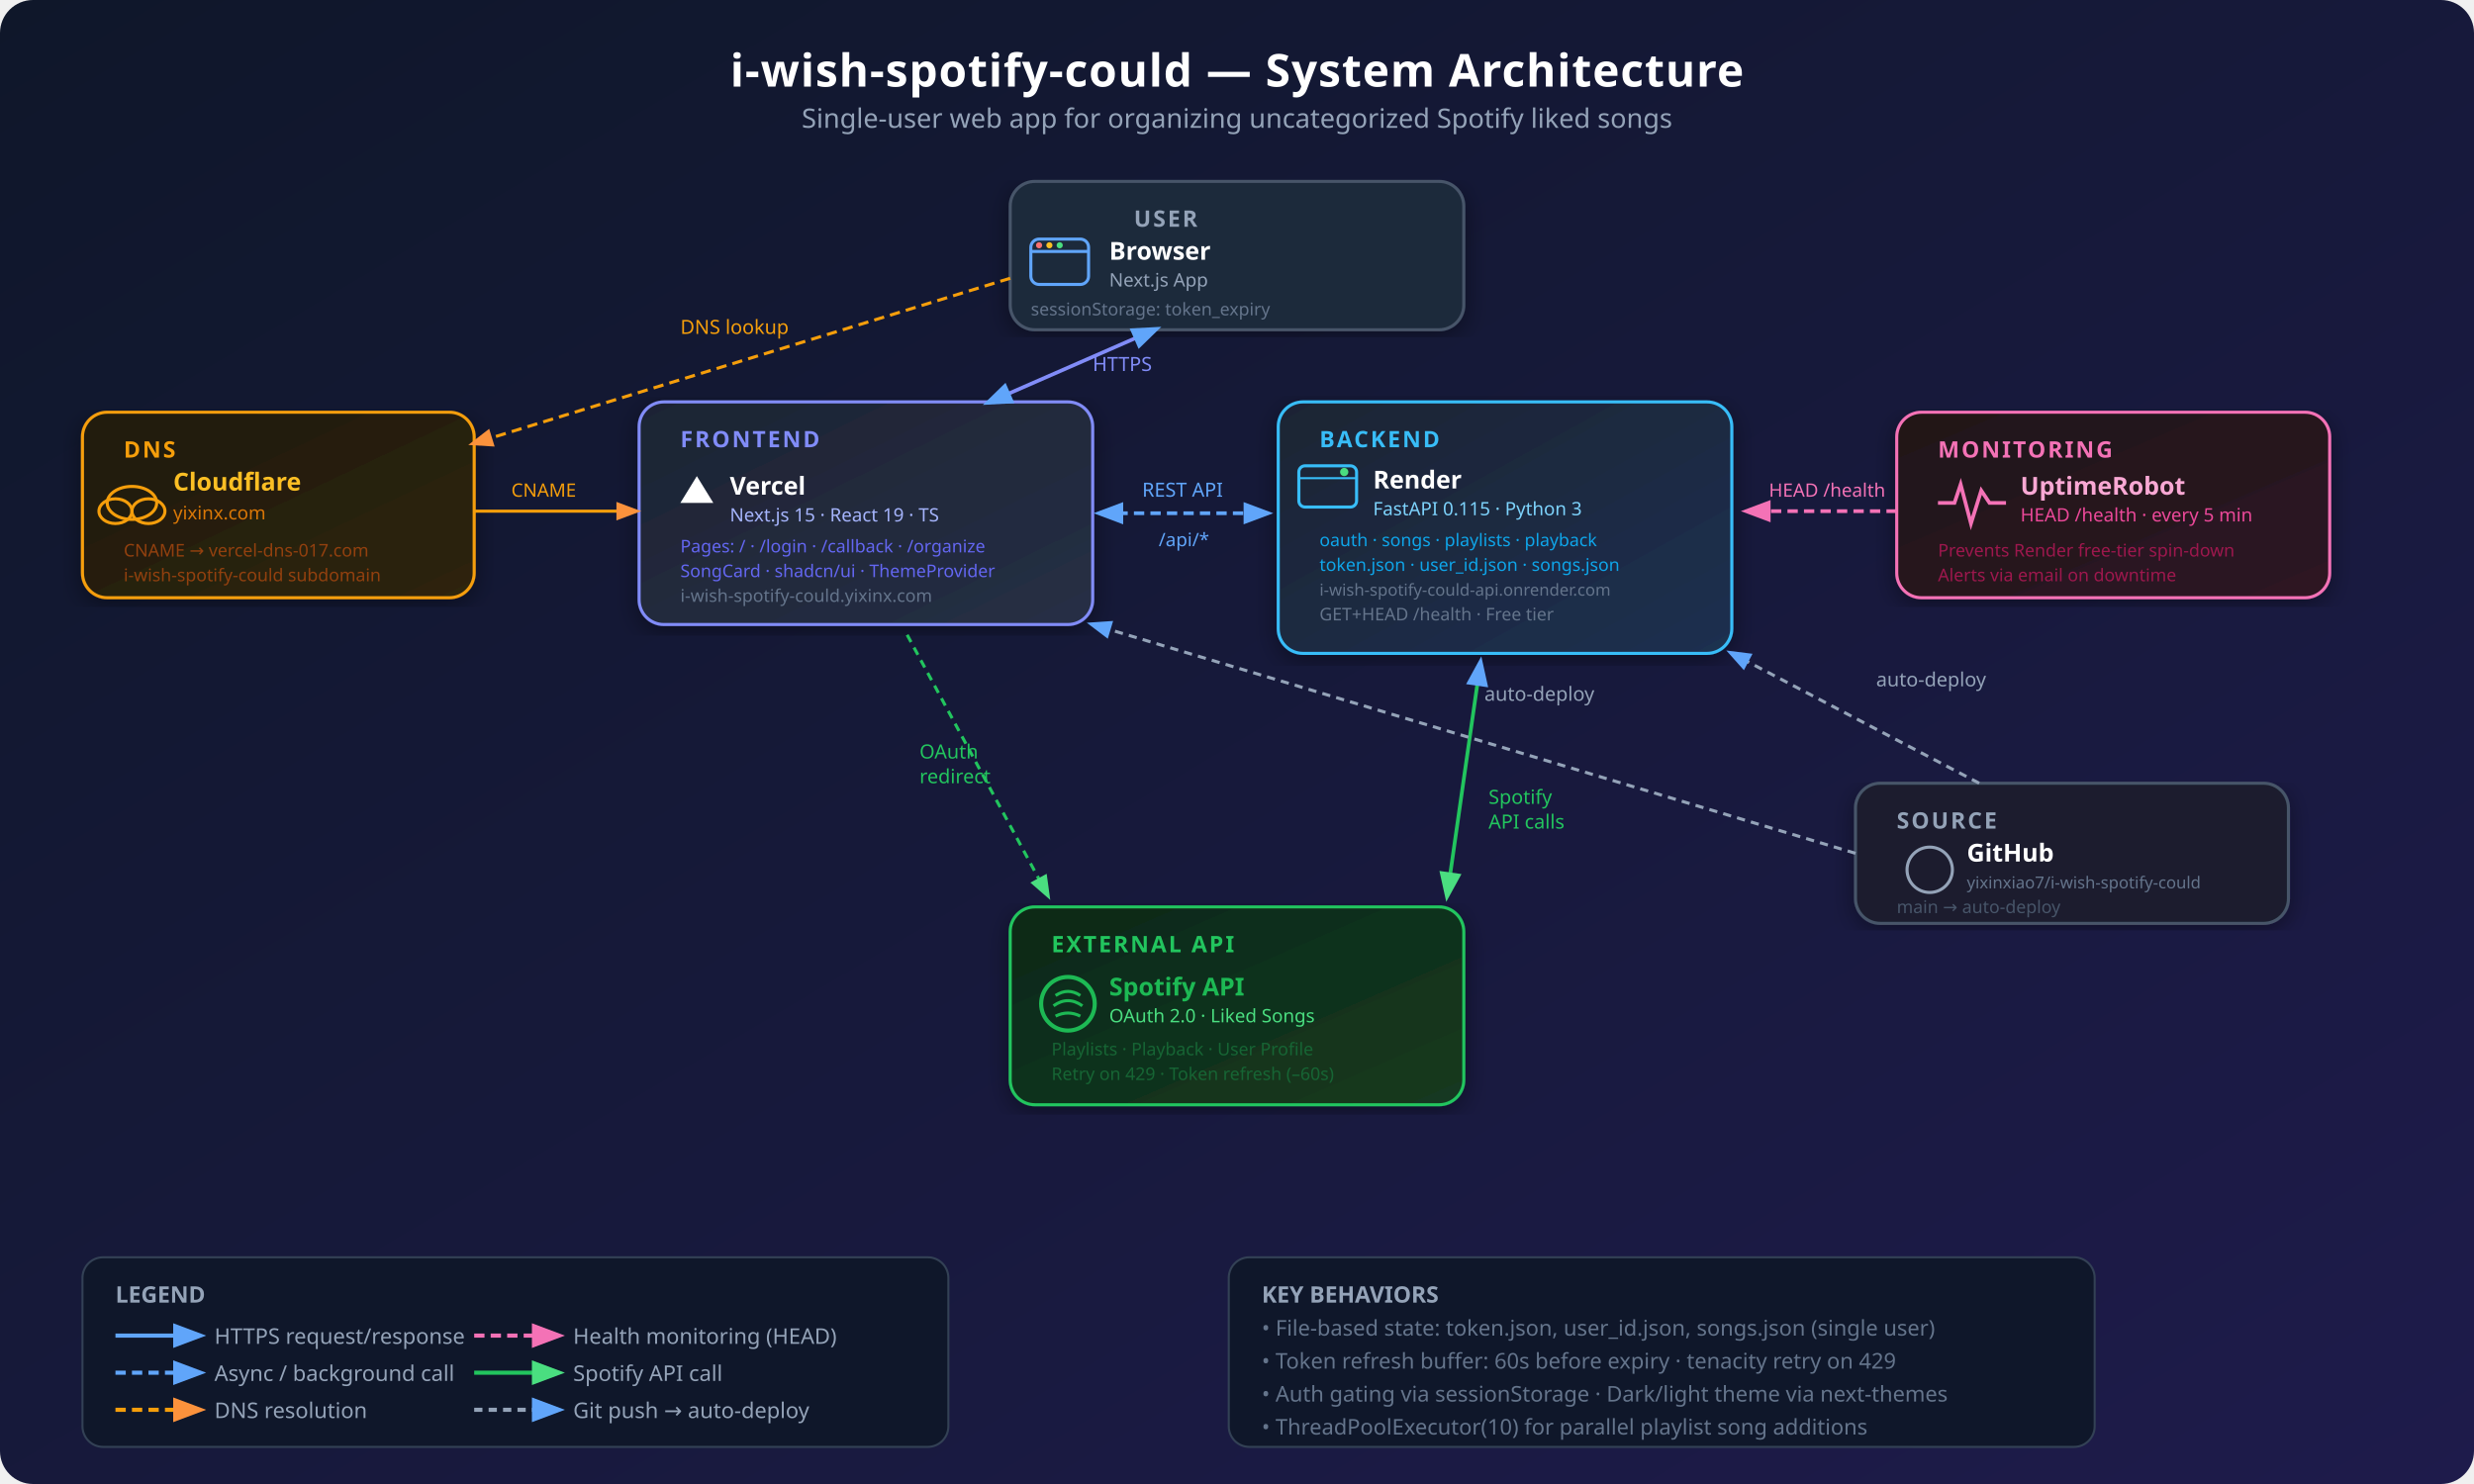
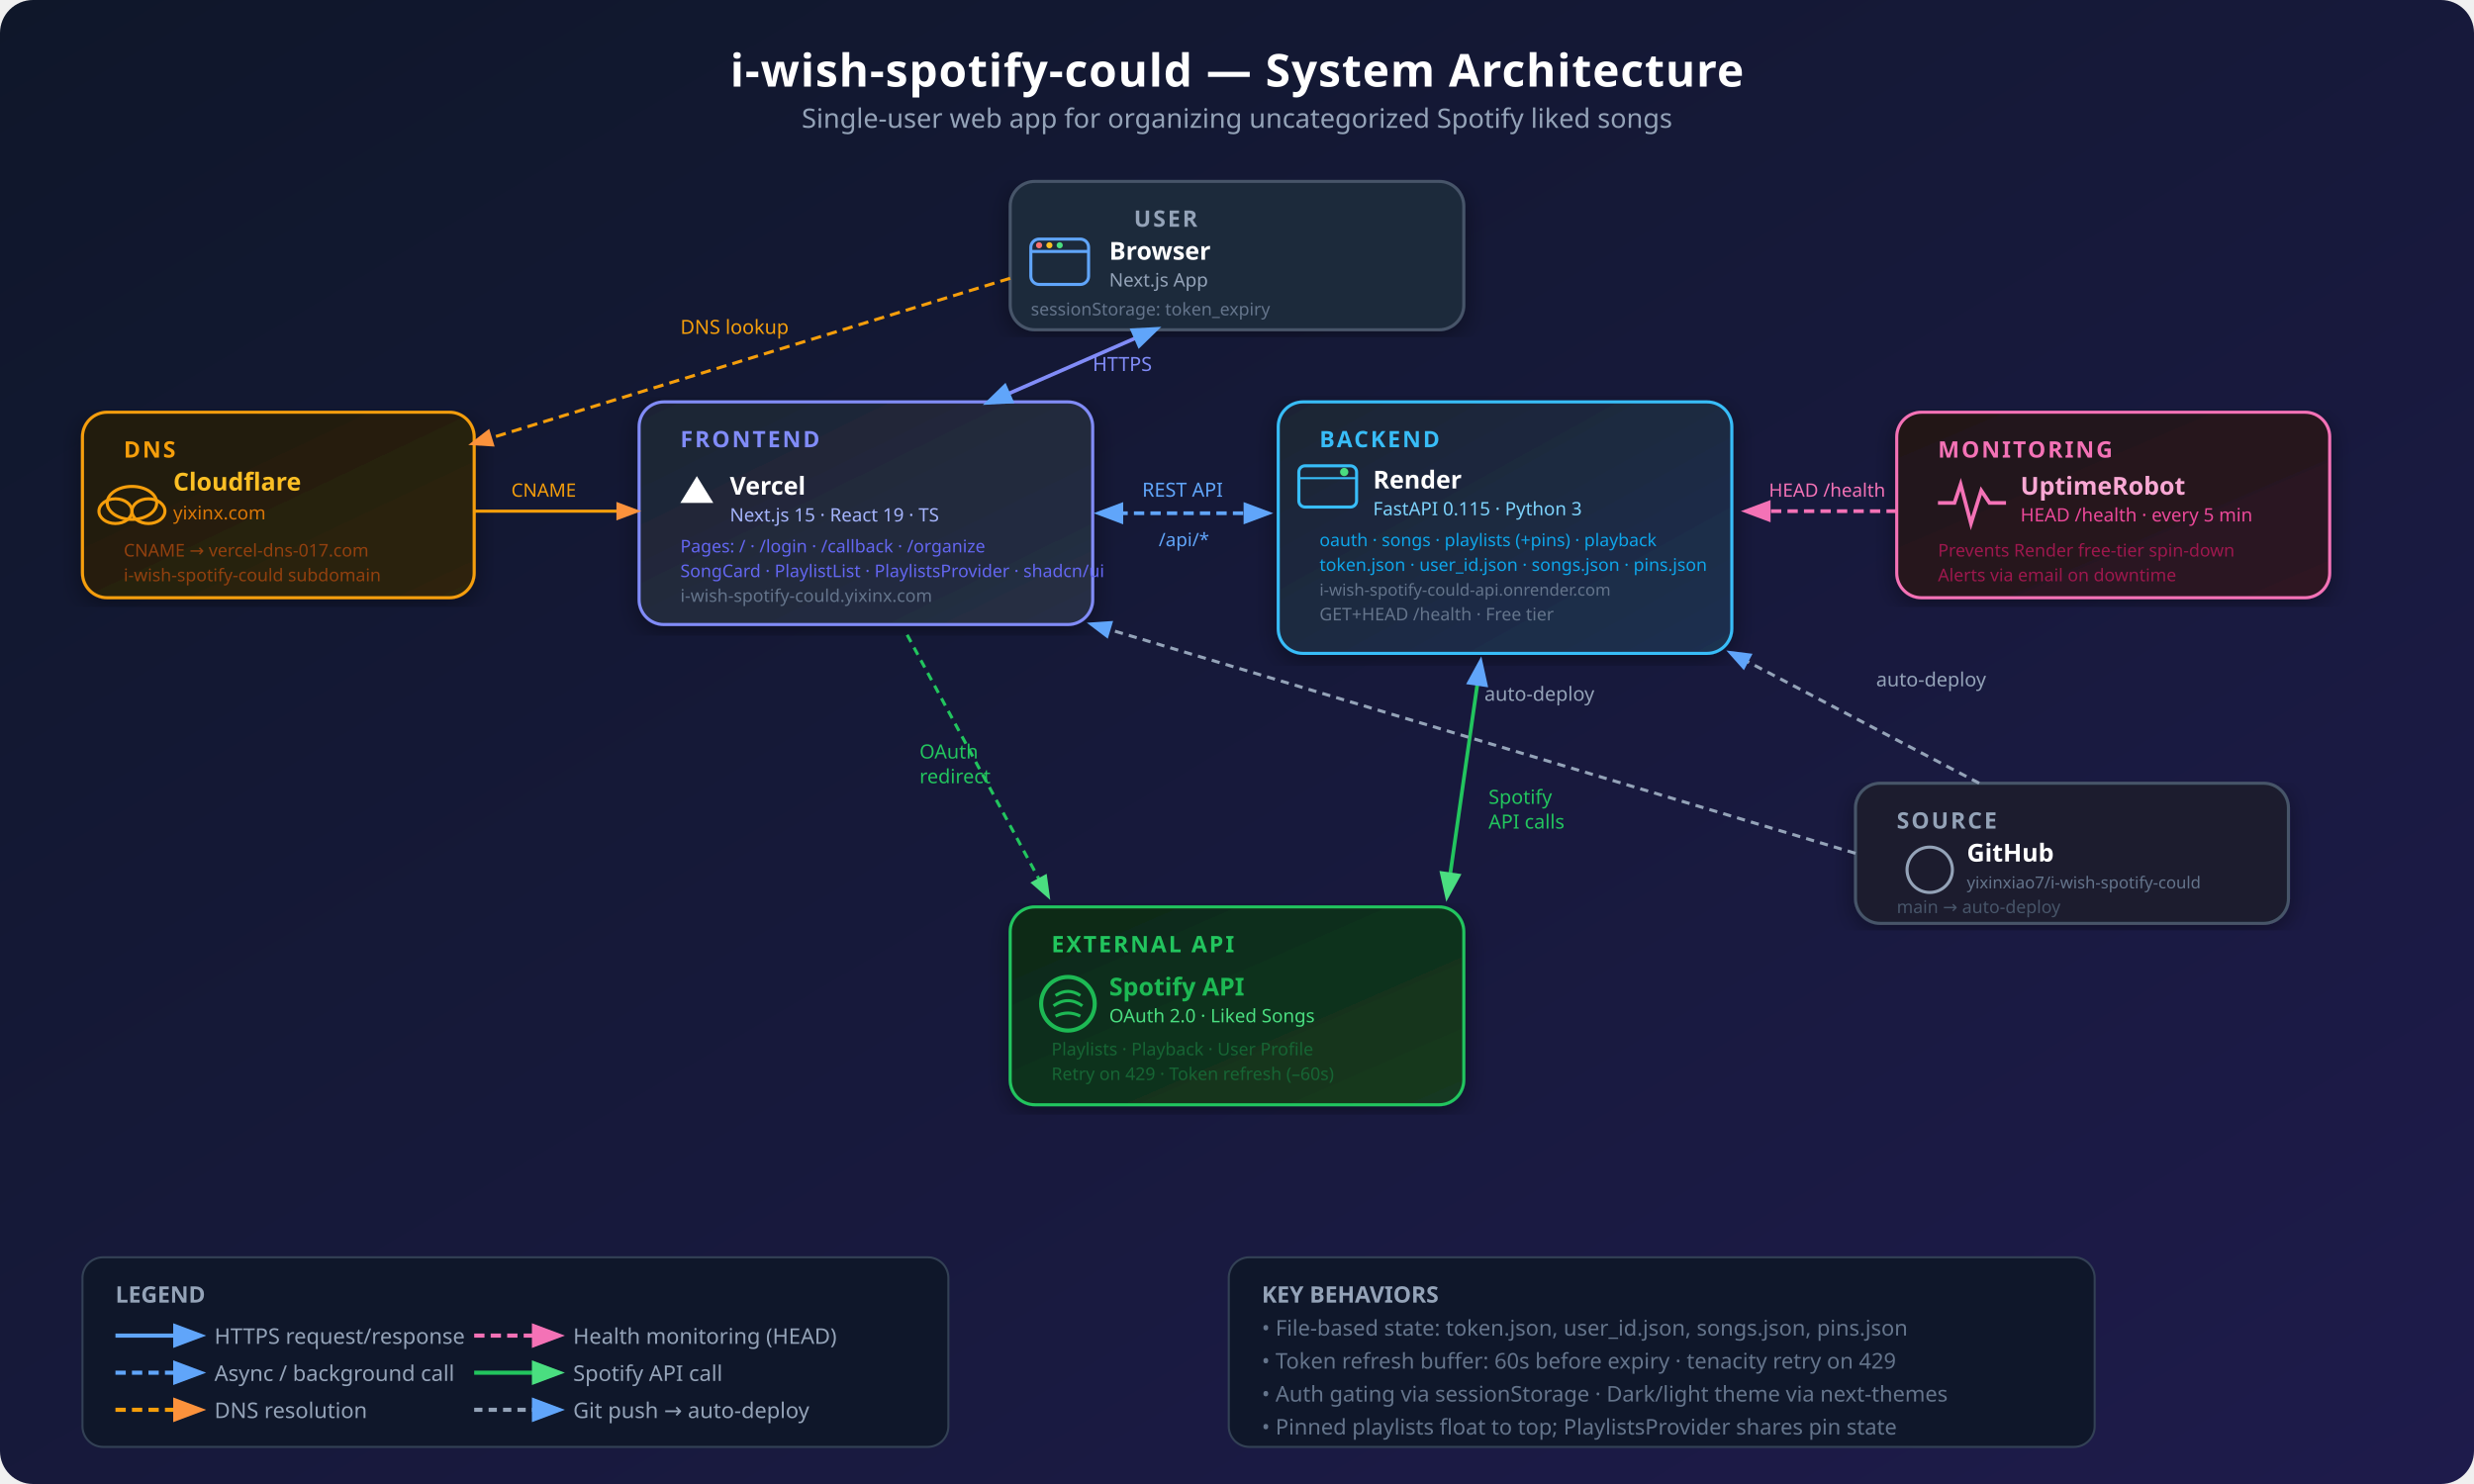
<svg xmlns="http://www.w3.org/2000/svg" viewBox="0 0 1200 720" width="1200" height="720" font-family="'Segoe UI', system-ui, sans-serif">
  <defs>
    <linearGradient id="bgGrad" x1="0%" y1="0%" x2="100%" y2="100%">
      <stop offset="0%" style="stop-color:#0f172a" />
      <stop offset="100%" style="stop-color:#1e1b4b" />
    </linearGradient>
    <linearGradient id="vercelGrad" x1="0%" y1="0%" x2="100%" y2="100%">
      <stop offset="0%" style="stop-color:#1d2433" />
      <stop offset="100%" style="stop-color:#262f45" />
    </linearGradient>
    <linearGradient id="renderGrad" x1="0%" y1="0%" x2="100%" y2="100%">
      <stop offset="0%" style="stop-color:#1c2433" />
      <stop offset="100%" style="stop-color:#1f3050" />
    </linearGradient>
    <linearGradient id="spotifyGrad" x1="0%" y1="0%" x2="100%" y2="100%">
      <stop offset="0%" style="stop-color:#0f2818" />
      <stop offset="100%" style="stop-color:#133a20" />
    </linearGradient>
    <linearGradient id="cfGrad" x1="0%" y1="0%" x2="100%" y2="100%">
      <stop offset="0%" style="stop-color:#1f1a0e" />
      <stop offset="100%" style="stop-color:#2e2510" />
    </linearGradient>
    <linearGradient id="urGrad" x1="0%" y1="0%" x2="100%" y2="100%">
      <stop offset="0%" style="stop-color:#1f1218" />
      <stop offset="100%" style="stop-color:#2e1524" />
    </linearGradient>
    <marker id="arrowBlue" markerWidth="8" markerHeight="8" refX="6" refY="3" orient="auto">
      <path d="M0,0 L0,6 L8,3 z" fill="#60a5fa" />
    </marker>
    <marker id="arrowGreen" markerWidth="8" markerHeight="8" refX="6" refY="3" orient="auto">
      <path d="M0,0 L0,6 L8,3 z" fill="#4ade80" />
    </marker>
    <marker id="arrowOrange" markerWidth="8" markerHeight="8" refX="6" refY="3" orient="auto">
      <path d="M0,0 L0,6 L8,3 z" fill="#fb923c" />
    </marker>
    <marker id="arrowPink" markerWidth="8" markerHeight="8" refX="6" refY="3" orient="auto">
      <path d="M0,0 L0,6 L8,3 z" fill="#f472b6" />
    </marker>
    <marker id="arrowBlueBack" markerWidth="8" markerHeight="8" refX="2" refY="3" orient="auto">
      <path d="M8,0 L8,6 L0,3 z" fill="#60a5fa" />
    </marker>
    <filter id="glow">
      <feGaussianBlur stdDeviation="2" result="coloredBlur" />
      <feMerge>
        <feMergeNode in="coloredBlur" />
        <feMergeNode in="SourceGraphic" />
      </feMerge>
    </filter>
    <filter id="softShadow" x="-5%" y="-5%" width="110%" height="110%">
      <feDropShadow dx="0" dy="3" stdDeviation="6" flood-color="#000" flood-opacity="0.4" />
    </filter>
  </defs>
  <rect width="1200" height="720" fill="url(#bgGrad)" rx="16" />
  <text x="600" y="42" text-anchor="middle" font-size="22" font-weight="700" fill="white" letter-spacing="0.5">i-wish-spotify-could — System Architecture</text>
  <text x="600" y="62" text-anchor="middle" font-size="13" fill="#94a3b8">Single-user web app for organizing uncategorized Spotify liked songs</text>
  <g filter="url(#softShadow)">
    <rect x="490" y="88" width="220" height="72" rx="12" fill="#1e293b" stroke="#475569" stroke-width="1.5" />
  </g>
  <text x="550" y="110" font-size="11" fill="#94a3b8" font-weight="600" letter-spacing="1">USER</text>
  <rect x="500" y="116" width="28" height="22" rx="4" fill="none" stroke="#60a5fa" stroke-width="1.5" />
  <line x1="500" y1="122" x2="528" y2="122" stroke="#60a5fa" stroke-width="1.5" />
  <circle cx="504" cy="119" r="1.5" fill="#f87171" />
  <circle cx="509" cy="119" r="1.5" fill="#fbbf24" />
  <circle cx="514" cy="119" r="1.5" fill="#4ade80" />
  <text x="538" y="126" font-size="12" font-weight="700" fill="white">Browser</text>
  <text x="538" y="139" font-size="9" fill="#94a3b8">Next.js App</text>
  <text x="500" y="153" font-size="8.5" fill="#64748b">sessionStorage: token_expiry</text>
  <g filter="url(#softShadow)">
    <rect x="40" y="200" width="190" height="90" rx="12" fill="url(#cfGrad)" stroke="#f59e0b" stroke-width="1.5" />
  </g>
  <text x="60" y="222" font-size="11" fill="#f59e0b" font-weight="600" letter-spacing="1">DNS</text>
  <ellipse cx="64" cy="244" rx="12" ry="8" fill="none" stroke="#f59e0b" stroke-width="1.5" />
  <ellipse cx="56" cy="248" rx="8" ry="6" fill="none" stroke="#f59e0b" stroke-width="1.5" />
  <ellipse cx="72" cy="248" rx="8" ry="6" fill="none" stroke="#f59e0b" stroke-width="1.5" />
  <text x="84" y="238" font-size="12" font-weight="700" fill="#fbbf24">Cloudflare</text>
  <text x="84" y="252" font-size="9" fill="#d97706">yixinx.com</text>
  <text x="60" y="270" font-size="8.5" fill="#92400e">CNAME → vercel-dns-017.com</text>
  <text x="60" y="282" font-size="8.5" fill="#92400e">i-wish-spotify-could subdomain</text>
  <g filter="url(#softShadow)">
    <rect x="310" y="195" width="220" height="108" rx="12" fill="url(#vercelGrad)" stroke="#818cf8" stroke-width="1.5" />
  </g>
  <text x="330" y="217" font-size="11" fill="#818cf8" font-weight="600" letter-spacing="1">FRONTEND</text>
  <polygon points="330,244 346,244 338,231" fill="white" />
  <text x="354" y="240" font-size="12" font-weight="700" fill="white">Vercel</text>
  <text x="354" y="253" font-size="9" fill="#a5b4fc">Next.js 15 · React 19 · TS</text>
  <text x="330" y="268" font-size="8.5" fill="#6366f1">Pages: / · /login · /callback · /organize</text>
-   <text x="330" y="280" font-size="8.5" fill="#6366f1">SongCard · shadcn/ui · ThemeProvider</text>
+   <text x="330" y="280" font-size="8.5" fill="#6366f1">SongCard · PlaylistList · PlaylistsProvider · shadcn/ui</text>
  <text x="330" y="292" font-size="8.5" fill="#64748b">i-wish-spotify-could.yixinx.com</text>
  <g filter="url(#softShadow)">
    <rect x="620" y="195" width="220" height="122" rx="12" fill="url(#renderGrad)" stroke="#38bdf8" stroke-width="1.5" />
  </g>
  <text x="640" y="217" font-size="11" fill="#38bdf8" font-weight="600" letter-spacing="1">BACKEND</text>
  <rect x="630" y="226" width="28" height="20" rx="3" fill="none" stroke="#38bdf8" stroke-width="1.5" />
  <line x1="630" y1="232" x2="658" y2="232" stroke="#38bdf8" stroke-width="1" />
  <circle cx="652" cy="229" r="2" fill="#4ade80" />
  <text x="666" y="237" font-size="12" font-weight="700" fill="white">Render</text>
  <text x="666" y="250" font-size="9" fill="#7dd3fc">FastAPI 0.115 · Python 3</text>
-   <text x="640" y="265" font-size="8.5" fill="#0ea5e9">oauth · songs · playlists · playback</text>
-   <text x="640" y="277" font-size="8.5" fill="#0ea5e9">token.json · user_id.json · songs.json</text>
+   <text x="640" y="265" font-size="8.5" fill="#0ea5e9">oauth · songs · playlists (+pins) · playback</text>
+   <text x="640" y="277" font-size="8.5" fill="#0ea5e9">token.json · user_id.json · songs.json · pins.json</text>
  <text x="640" y="289" font-size="8" fill="#64748b">i-wish-spotify-could-api.onrender.com</text>
  <text x="640" y="301" font-size="8.5" fill="#64748b">GET+HEAD /health · Free tier</text>
  <g filter="url(#softShadow)">
    <rect x="490" y="440" width="220" height="96" rx="12" fill="url(#spotifyGrad)" stroke="#22c55e" stroke-width="1.5" />
  </g>
  <text x="510" y="462" font-size="11" fill="#22c55e" font-weight="600" letter-spacing="1">EXTERNAL API</text>
  <circle cx="518" cy="487" r="13" fill="none" stroke="#1db954" stroke-width="2" />
  <path d="M512,483 Q518,479 524,483" stroke="#1db954" stroke-width="1.5" fill="none" />
  <path d="M511,488 Q518,483 525,488" stroke="#1db954" stroke-width="1.5" fill="none" />
  <path d="M512,493 Q518,490 524,493" stroke="#1db954" stroke-width="1.5" fill="none" />
  <text x="538" y="483" font-size="12" font-weight="700" fill="#1db954">Spotify API</text>
  <text x="538" y="496" font-size="9" fill="#4ade80">OAuth 2.0 · Liked Songs</text>
  <text x="510" y="512" font-size="8.5" fill="#166534">Playlists · Playback · User Profile</text>
  <text x="510" y="524" font-size="8.5" fill="#166534">Retry on 429 · Token refresh (–60s)</text>
  <g filter="url(#softShadow)">
    <rect x="920" y="200" width="210" height="90" rx="12" fill="url(#urGrad)" stroke="#f472b6" stroke-width="1.5" />
  </g>
  <text x="940" y="222" font-size="11" fill="#f472b6" font-weight="600" letter-spacing="1">MONITORING</text>
  <polyline points="940,244 948,244 951,235 956,254 961,238 965,244 973,244" stroke="#f472b6" stroke-width="1.8" fill="none" />
  <text x="980" y="240" font-size="12" font-weight="700" fill="#f9a8d4">UptimeRobot</text>
  <text x="980" y="253" font-size="9" fill="#ec4899">HEAD /health · every 5 min</text>
  <text x="940" y="270" font-size="8.5" fill="#9d174d">Prevents Render free-tier spin-down</text>
  <text x="940" y="282" font-size="8.5" fill="#9d174d">Alerts via email on downtime</text>
  <g filter="url(#softShadow)">
    <rect x="900" y="380" width="210" height="68" rx="12" fill="#1a1f2e" stroke="#475569" stroke-width="1.5" />
  </g>
  <text x="920" y="402" font-size="11" fill="#94a3b8" font-weight="600" letter-spacing="1">SOURCE</text>
  <circle cx="936" cy="422" r="11" fill="none" stroke="#94a3b8" stroke-width="1.5" />
  <text x="954" y="418" font-size="12" font-weight="700" fill="white">GitHub</text>
  <text x="954" y="431" font-size="8" fill="#64748b">yixinxiao7/i-wish-spotify-could</text>
  <text x="920" y="443" font-size="8.5" fill="#475569">main → auto-deploy</text>
  <line x1="490" y1="135" x2="230" y2="215" stroke="#f59e0b" stroke-width="1.5" stroke-dasharray="5,3" marker-end="url(#arrowOrange)" />
  <text x="330" y="162" font-size="9.5" fill="#f59e0b">DNS lookup</text>
  <line x1="230" y1="248" x2="308" y2="248" stroke="#f59e0b" stroke-width="1.5" marker-end="url(#arrowOrange)" />
  <text x="248" y="241" font-size="9" fill="#f59e0b">CNAME</text>
  <line x1="560" y1="160" x2="480" y2="195" stroke="#818cf8" stroke-width="1.8" marker-end="url(#arrowBlue)" marker-start="url(#arrowBlueBack)" />
  <text x="530" y="180" font-size="9.5" fill="#818cf8">HTTPS</text>
  <line x1="534" y1="249" x2="614" y2="249" stroke="#60a5fa" stroke-width="1.8" stroke-dasharray="5,3" marker-end="url(#arrowBlue)" marker-start="url(#arrowBlueBack)" />
  <text x="554" y="241" font-size="9.5" fill="#60a5fa">REST API</text>
  <text x="562" y="265" font-size="9" fill="#60a5fa">/api/*</text>
  <line x1="718" y1="322" x2="702" y2="434" stroke="#22c55e" stroke-width="1.8" marker-end="url(#arrowGreen)" marker-start="url(#arrowBlueBack)" />
  <text x="722" y="390" font-size="9.5" fill="#22c55e">Spotify</text>
  <text x="722" y="402" font-size="9.5" fill="#22c55e">API calls</text>
  <line x1="440" y1="308" x2="508" y2="434" stroke="#22c55e" stroke-width="1.5" stroke-dasharray="4,3" marker-end="url(#arrowGreen)" />
  <text x="446" y="368" font-size="9.5" fill="#22c55e">OAuth</text>
  <text x="446" y="380" font-size="9.5" fill="#22c55e">redirect</text>
  <line x1="920" y1="248" x2="848" y2="248" stroke="#f472b6" stroke-width="1.8" stroke-dasharray="5,3" marker-end="url(#arrowPink)" />
  <text x="858" y="241" font-size="9" fill="#f472b6">HEAD /health</text>
  <line x1="960" y1="380" x2="840" y2="317" stroke="#94a3b8" stroke-width="1.5" stroke-dasharray="4,3" marker-end="url(#arrowBlue)" />
  <text x="910" y="333" font-size="9.5" fill="#94a3b8">auto-deploy</text>
  <line x1="900" y1="414" x2="530" y2="303" stroke="#94a3b8" stroke-width="1.5" stroke-dasharray="4,3" marker-end="url(#arrowBlue)" />
  <text x="720" y="340" font-size="9.5" fill="#94a3b8">auto-deploy</text>
  <rect x="40" y="610" width="420" height="92" rx="10" fill="#0f172a" stroke="#334155" stroke-width="1" />
  <text x="56" y="632" font-size="11" fill="#94a3b8" font-weight="600">LEGEND</text>
  <line x1="56" y1="648" x2="96" y2="648" stroke="#60a5fa" stroke-width="2" marker-end="url(#arrowBlue)" />
  <text x="104" y="652" font-size="10.5" fill="#94a3b8">HTTPS request/response</text>
  <line x1="56" y1="666" x2="96" y2="666" stroke="#60a5fa" stroke-width="2" stroke-dasharray="5,3" marker-end="url(#arrowBlue)" />
  <text x="104" y="670" font-size="10.5" fill="#94a3b8">Async / background call</text>
  <line x1="56" y1="684" x2="96" y2="684" stroke="#f59e0b" stroke-width="2" stroke-dasharray="5,3" marker-end="url(#arrowOrange)" />
  <text x="104" y="688" font-size="10.5" fill="#94a3b8">DNS resolution</text>
  <line x1="230" y1="648" x2="270" y2="648" stroke="#f472b6" stroke-width="2" stroke-dasharray="5,3" marker-end="url(#arrowPink)" />
  <text x="278" y="652" font-size="10.5" fill="#94a3b8">Health monitoring (HEAD)</text>
  <line x1="230" y1="666" x2="270" y2="666" stroke="#22c55e" stroke-width="2" marker-end="url(#arrowGreen)" />
  <text x="278" y="670" font-size="10.5" fill="#94a3b8">Spotify API call</text>
  <line x1="230" y1="684" x2="270" y2="684" stroke="#94a3b8" stroke-width="2" stroke-dasharray="4,3" marker-end="url(#arrowBlue)" />
  <text x="278" y="688" font-size="10.5" fill="#94a3b8">Git push → auto-deploy</text>
  <rect x="596" y="610" width="420" height="92" rx="10" fill="#0f172a" stroke="#334155" stroke-width="1" />
  <text x="612" y="632" font-size="11" fill="#94a3b8" font-weight="600">KEY BEHAVIORS</text>
-   <text x="612" y="648" font-size="10.5" fill="#64748b">• File-based state: token.json, user_id.json, songs.json (single user)</text>
+   <text x="612" y="648" font-size="10.5" fill="#64748b">• File-based state: token.json, user_id.json, songs.json, pins.json</text>
  <text x="612" y="664" font-size="10.5" fill="#64748b">• Token refresh buffer: 60s before expiry · tenacity retry on 429</text>
  <text x="612" y="680" font-size="10.5" fill="#64748b">• Auth gating via sessionStorage · Dark/light theme via next-themes</text>
-   <text x="612" y="696" font-size="10.5" fill="#64748b">• ThreadPoolExecutor(10) for parallel playlist song additions</text>
+   <text x="612" y="696" font-size="10.5" fill="#64748b">• Pinned playlists float to top; PlaylistsProvider shares pin state</text>
</svg>
